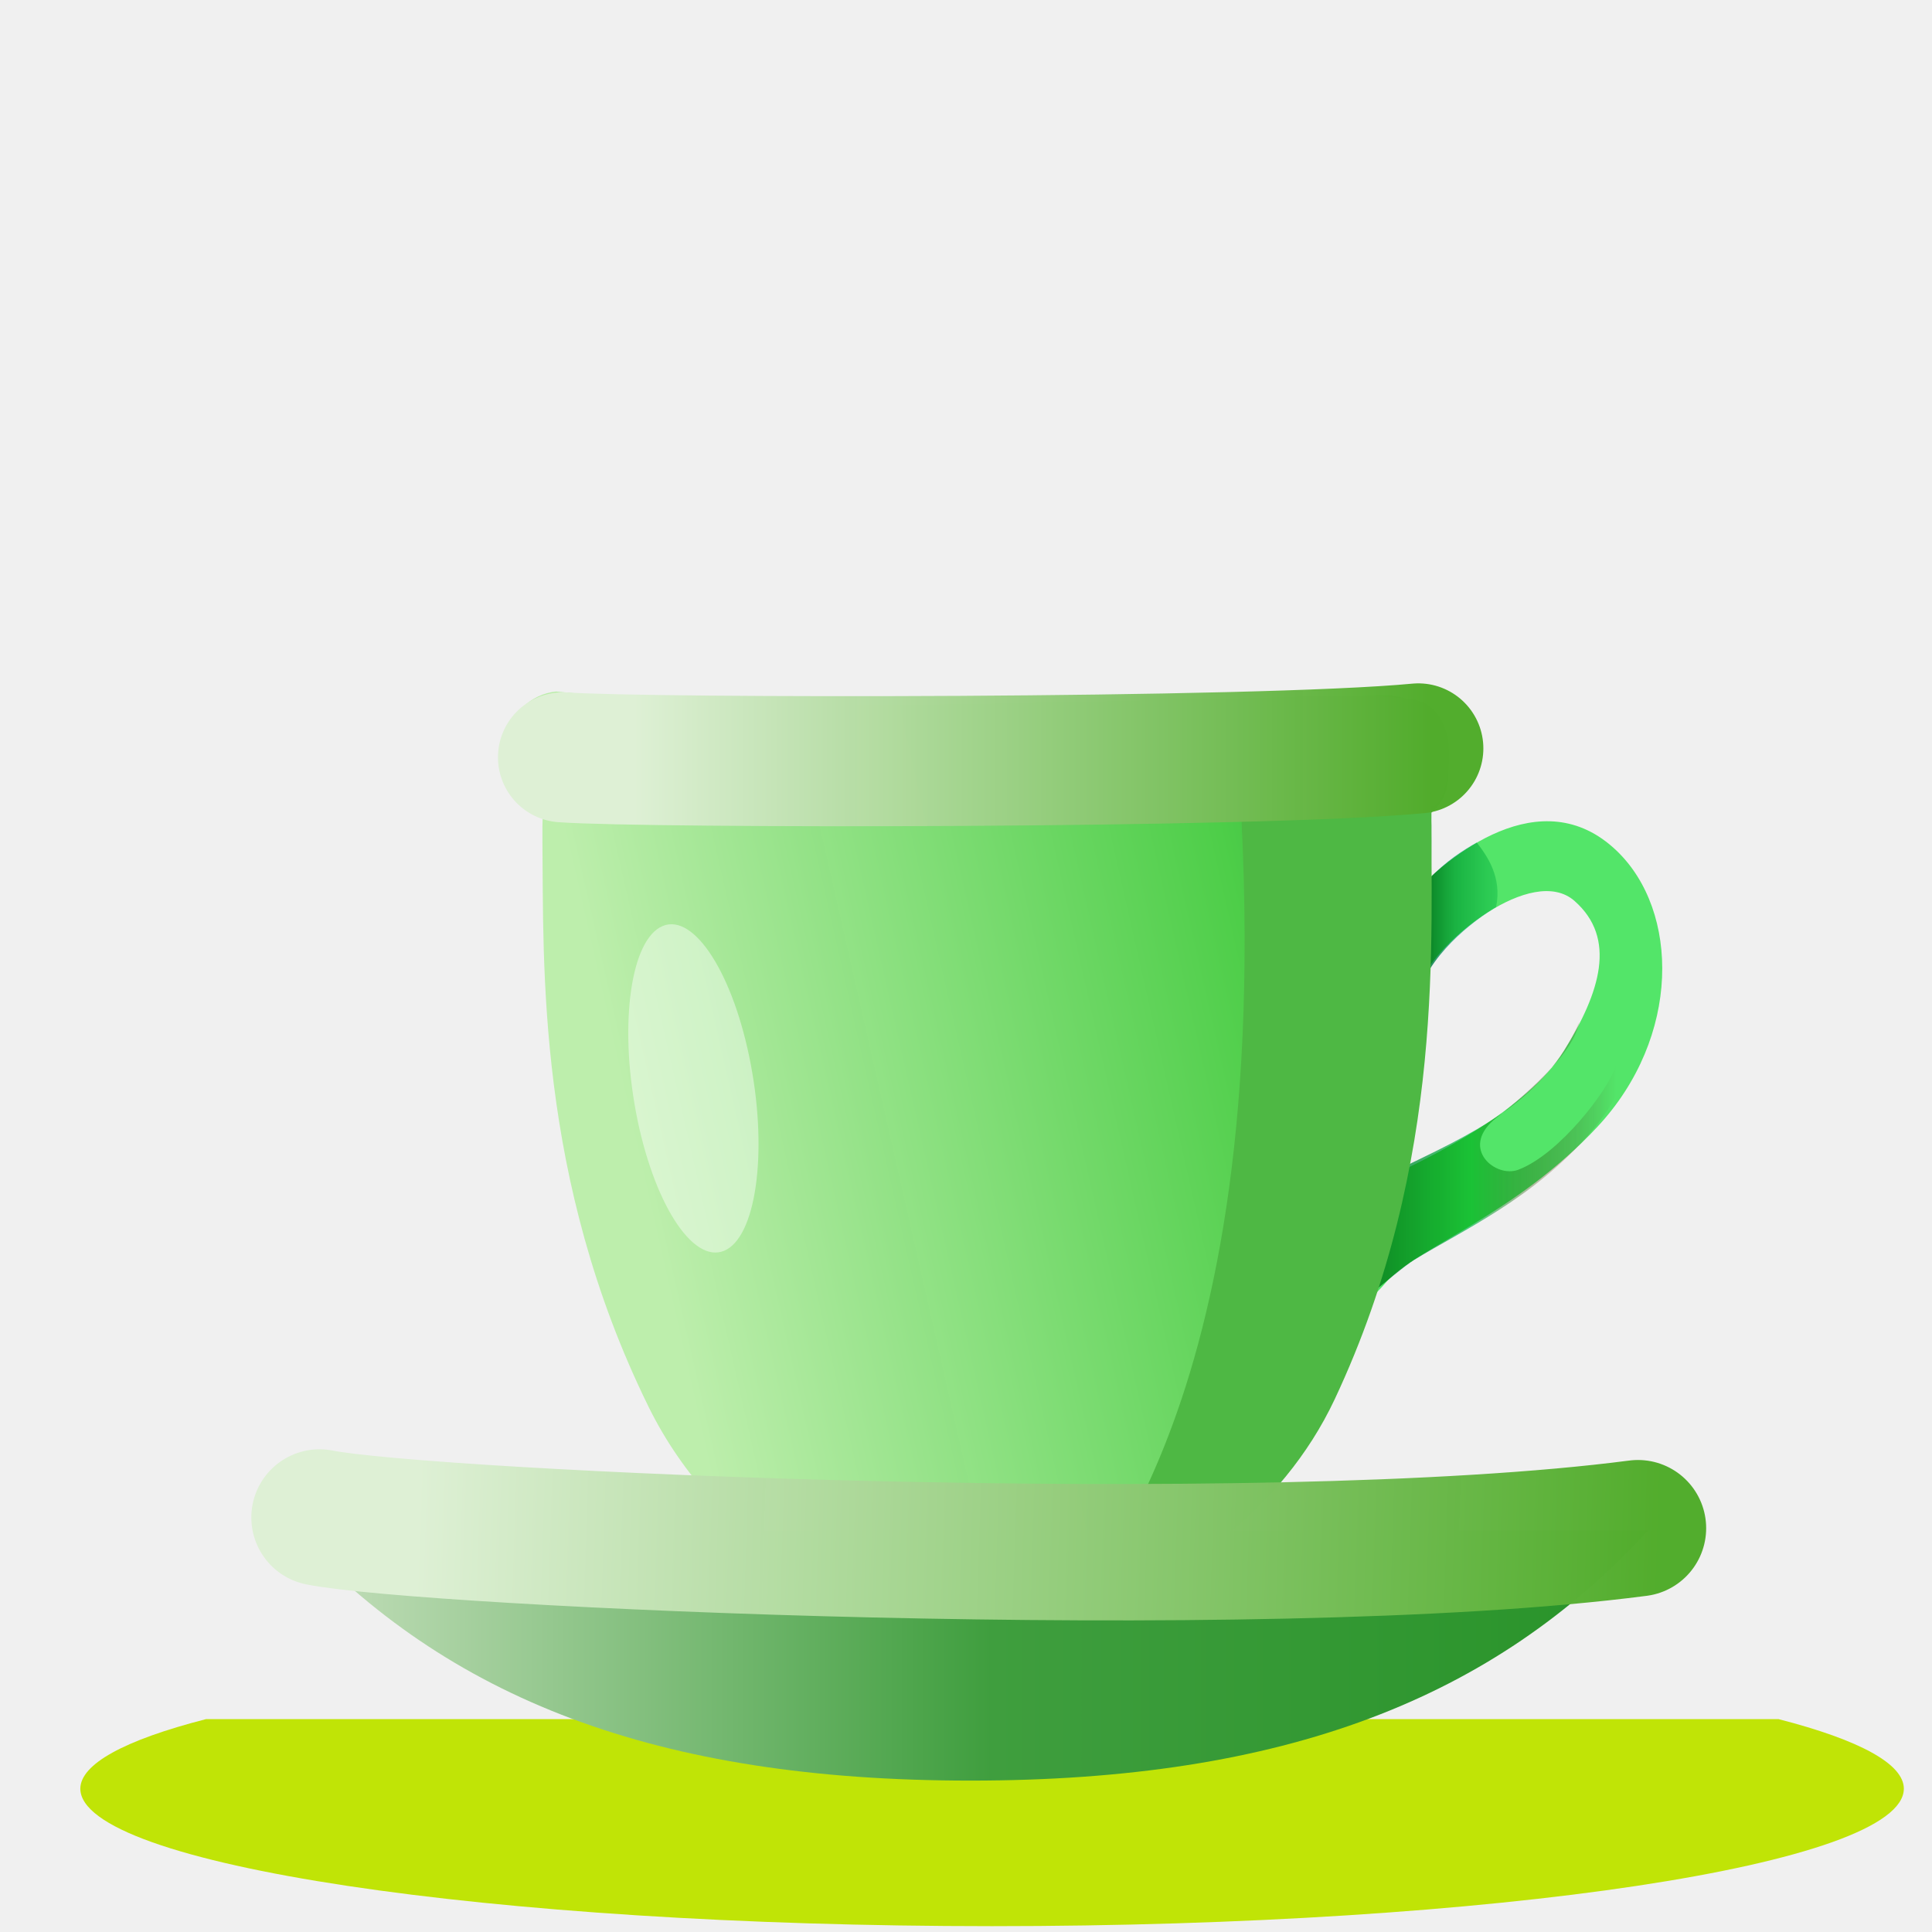
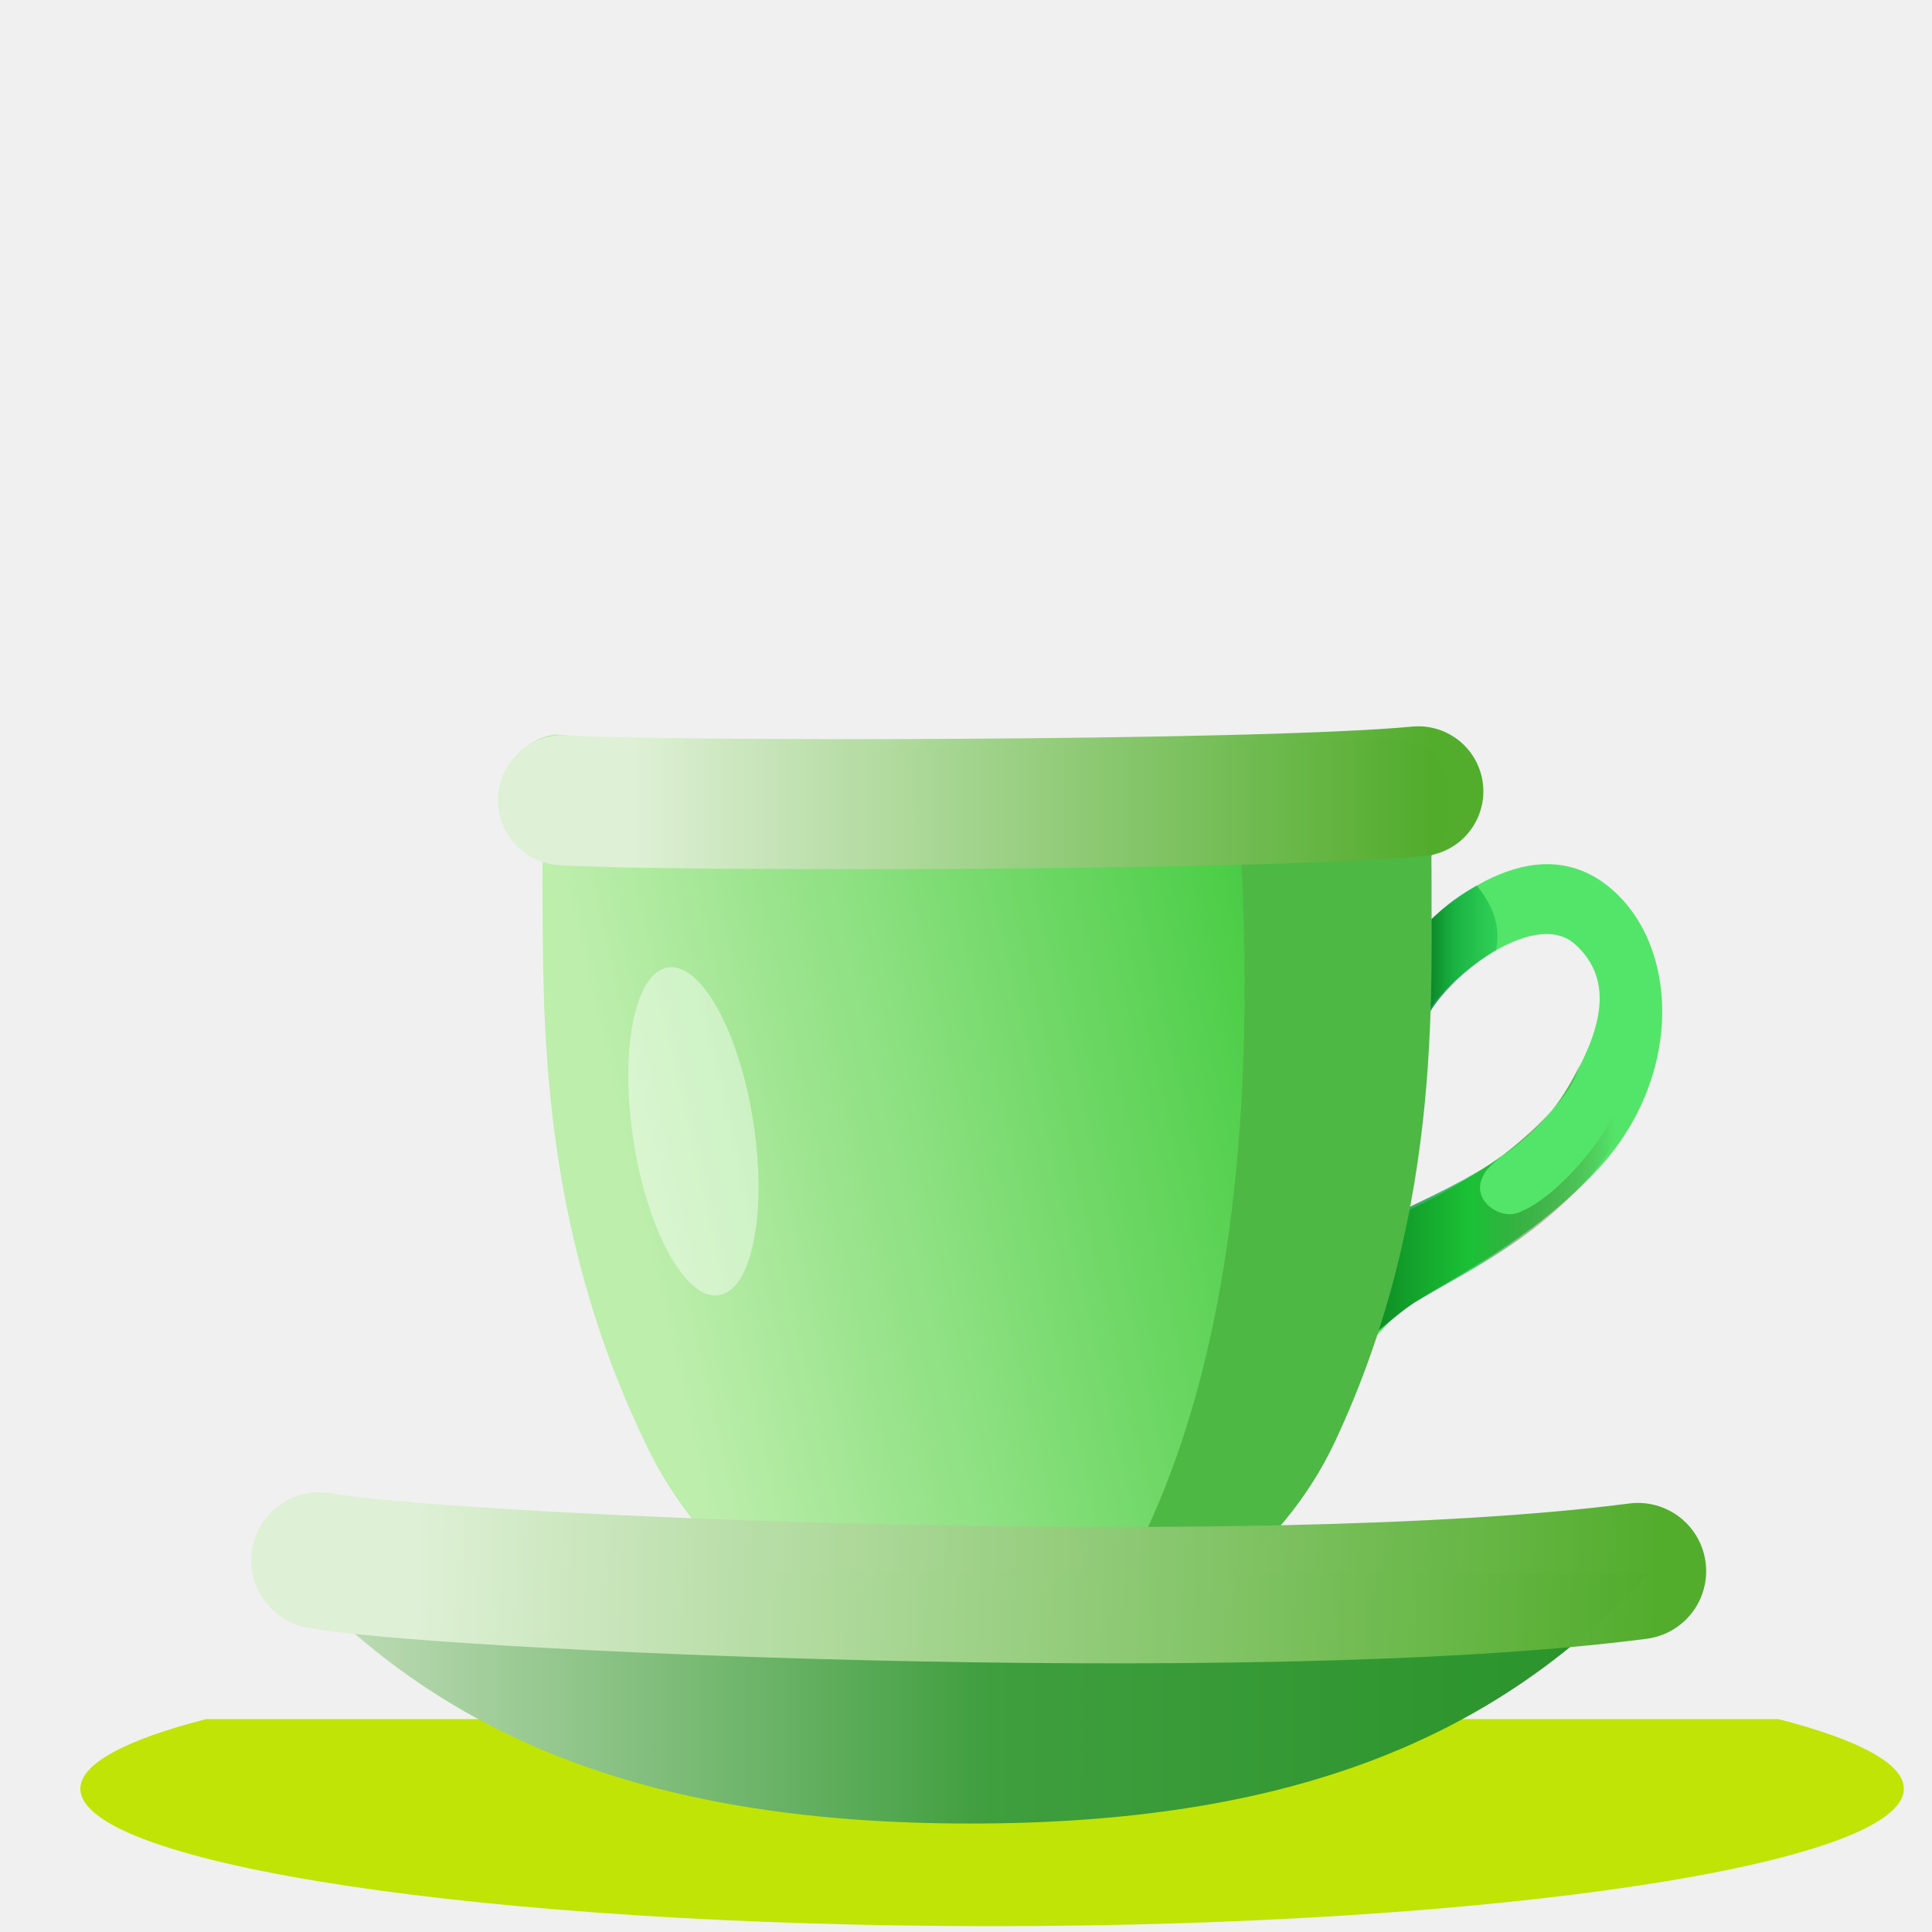
<svg xmlns="http://www.w3.org/2000/svg" xmlns:xlink="http://www.w3.org/1999/xlink" width="90" height="90" viewBox="0 0 23.812 23.812" version="1.1" id="svg2787" xml:space="preserve">
  <defs id="defs2784">
    <linearGradient id="linearGradient110291">
      <stop style="stop-color:#c7e0be;stop-opacity:1;" offset="0" id="stop110287" />
      <stop style="stop-color:#3f9e3e;stop-opacity:1;" offset="0.516" id="stop110295" />
      <stop style="stop-color:#289329;stop-opacity:1;" offset="1" id="stop110289" />
    </linearGradient>
    <linearGradient id="linearGradient38941">
      <stop style="stop-color:#000000;stop-opacity:1;" offset="0" id="stop38937" />
      <stop style="stop-color:#000000;stop-opacity:0;" offset="1" id="stop38939" />
    </linearGradient>
    <linearGradient id="linearGradient9308">
      <stop style="stop-color:#a9ed91;stop-opacity:1;" offset="0" id="stop9306" />
      <stop style="stop-color:#377624;stop-opacity:0.998;" offset="1" id="stop9304" />
    </linearGradient>
    <linearGradient id="linearGradient116948">
      <stop style="stop-color:#def0d5;stop-opacity:1;" offset="0" id="stop116944" />
      <stop style="stop-color:#51ac2b;stop-opacity:0.993;" offset="1" id="stop116946" />
    </linearGradient>
    <linearGradient id="linearGradient108022">
      <stop style="stop-color:#bdeeac;stop-opacity:1;" offset="0.043" id="stop108016" />
      <stop style="stop-color:#4dce48;stop-opacity:0.995;" offset="0.738" id="stop108018" />
      <stop style="stop-color:#2aa839;stop-opacity:0.996;" offset="0.967" id="stop108020" />
    </linearGradient>
    <linearGradient id="linearGradient98243">
      <stop style="stop-color:#16a200;stop-opacity:0.998;" offset="0" id="stop98241" />
      <stop style="stop-color:#dbffa5;stop-opacity:1;" offset="1" id="stop98239" />
    </linearGradient>
    <linearGradient id="linearGradient98115">
      <stop style="stop-color:#a3ef8c;stop-opacity:1;" offset="0" id="stop98111" />
      <stop style="stop-color:#3fbb25;stop-opacity:1;" offset="1" id="stop98113" />
    </linearGradient>
    <linearGradient xlink:href="#linearGradient29522" id="linearGradient31309" gradientUnits="userSpaceOnUse" gradientTransform="matrix(0.7932409,-0.6089079,0.7932409,0.6089079,4.892518,-8.867114)" x1="14.228" y1="-29.19" x2="3.659" y2="-18.62" />
    <linearGradient id="linearGradient29522">
      <stop style="stop-color:#d4a125;stop-opacity:1;" offset="0" id="stop29518" />
      <stop style="stop-color:#edd495;stop-opacity:1;" offset="1" id="stop29520" />
    </linearGradient>
    <linearGradient xlink:href="#linearGradient29522" id="linearGradient31385" gradientUnits="userSpaceOnUse" gradientTransform="matrix(-0.7932409,-0.6089079,-0.7932409,0.6089079,5.107999,-8.867114)" x1="14.228" y1="-29.19" x2="3.659" y2="-18.62" />
    <linearGradient xlink:href="#linearGradient29522" id="linearGradient29605" gradientUnits="userSpaceOnUse" gradientTransform="matrix(0.8001375,-0.6190755,0.8001375,0.6190755,17.50946,-0.3688092)" x1="14.228" y1="-29.19" x2="3.659" y2="-18.62" />
    <linearGradient id="linearGradient21068">
      <stop style="stop-color:#19723e;stop-opacity:1;" offset="0" id="stop21062" />
      <stop style="stop-color:#2dcf67;stop-opacity:0.824;" offset="0.515" id="stop21064" />
      <stop style="stop-color:#cf2d2d;stop-opacity:0;" offset="1" id="stop21066" />
    </linearGradient>
    <linearGradient id="linearGradient21076">
      <stop style="stop-color:#1e884f;stop-opacity:1;" offset="0.038" id="stop21070" />
      <stop style="stop-color:#17b682;stop-opacity:0.749;" offset="0.455" id="stop21072" />
      <stop style="stop-color:#69dec4;stop-opacity:0.7;" offset="1" id="stop21074" />
    </linearGradient>
    <linearGradient id="linearGradient10987">
      <stop style="stop-color:#b6fed6;stop-opacity:0.998;" offset="0" id="stop10985" />
      <stop style="stop-color:#01ee75;stop-opacity:1;" offset="1" id="stop10983" />
    </linearGradient>
    <linearGradient id="linearGradient25653">
      <stop style="stop-color:#2aa517;stop-opacity:1;" offset="0" id="stop25649" />
      <stop style="stop-color:#168c26;stop-opacity:0.998;" offset="1" id="stop25651" />
    </linearGradient>
    <linearGradient id="linearGradient25665">
      <stop style="stop-color:#fffdfd;stop-opacity:1;" offset="0" id="stop25661" />
      <stop style="stop-color:#cdcdcd;stop-opacity:1;" offset="1" id="stop25663" />
    </linearGradient>
    <linearGradient xlink:href="#linearGradient21068" id="linearGradient24354" gradientUnits="userSpaceOnUse" gradientTransform="matrix(0.8520488,0,0,0.8945853,-0.739344,-1.340035)" x1="22.327" y1="17.517" x2="28.831" y2="17.517" />
    <linearGradient xlink:href="#linearGradient21076" id="linearGradient24356" gradientUnits="userSpaceOnUse" gradientTransform="matrix(0.8520488,0,0,0.8945853,-0.739344,-1.340035)" x1="24.563" y1="12.671" x2="26.244" y2="12.671" />
    <linearGradient xlink:href="#linearGradient98115" id="linearGradient98117" x1="1.156" y1="19.251" x2="23.559" y2="19.251" gradientUnits="userSpaceOnUse" gradientTransform="matrix(0.7579172,0,0,0.7579172,-21.58002,17.94248)" />
    <linearGradient xlink:href="#linearGradient98243" id="linearGradient98211" gradientUnits="userSpaceOnUse" gradientTransform="matrix(-0.1623202,0,0,0.1354519,24.69488,24.75086)" x1="236.925" y1="58.199" x2="274.217" y2="58.199" />
    <linearGradient xlink:href="#linearGradient108022" id="linearGradient108013" gradientUnits="userSpaceOnUse" x1="5.924" y1="9.743" x2="19.575" y2="9.743" gradientTransform="matrix(0.7490615,0,-0.178263,-0.7579172,-20.55004,18.51693)" />
    <linearGradient xlink:href="#linearGradient116948" id="linearGradient115056" gradientUnits="userSpaceOnUse" gradientTransform="matrix(1.202761,0,0,-0.7476925,-3.169369,25.51412)" x1="6.919" y1="9.651" x2="19.633" y2="9.393" />
    <radialGradient xlink:href="#linearGradient10987" id="radialGradient10989-8" cx="182.714" cy="129.24" fx="182.714" fy="129.24" r="73.186" gradientTransform="matrix(0.1105985,-0.00243631,8.5512011e-4,0.03775991,-10.70803,16.37947)" gradientUnits="userSpaceOnUse" />
    <linearGradient xlink:href="#linearGradient21068" id="linearGradient24354-0" gradientUnits="userSpaceOnUse" gradientTransform="matrix(0.8520488,0,0,0.8945853,-0.739344,-1.340035)" x1="22.327" y1="17.517" x2="28.831" y2="17.517" />
    <linearGradient xlink:href="#linearGradient21076" id="linearGradient24356-7" gradientUnits="userSpaceOnUse" gradientTransform="matrix(0.8520488,0,0,0.8945853,-0.739344,-1.340035)" x1="24.563" y1="12.671" x2="26.244" y2="12.671" />
    <linearGradient xlink:href="#linearGradient38941" id="linearGradient38943-6" x1="6.512" y1="11.435" x2="17.422" y2="11.435" gradientUnits="userSpaceOnUse" />
    <linearGradient xlink:href="#linearGradient9308" id="linearGradient105859" gradientUnits="userSpaceOnUse" gradientTransform="matrix(0.7579172,0,0,1.009448,2.567751,0.03976765)" x1="2.53" y1="21.626" x2="21.87" y2="21.626" />
    <linearGradient xlink:href="#linearGradient98115" id="linearGradient105861" gradientUnits="userSpaceOnUse" gradientTransform="matrix(0.7579172,0,0,0.7579172,2.543422,4.81806)" x1="1.156" y1="19.251" x2="23.559" y2="19.251" />
    <linearGradient xlink:href="#linearGradient25653" id="linearGradient105863" gradientUnits="userSpaceOnUse" gradientTransform="matrix(0.1476555,0,0,0.1354519,-20.92782,11.61265)" x1="236.925" y1="58.199" x2="274.217" y2="58.199" />
    <linearGradient xlink:href="#linearGradient98243" id="linearGradient105865" gradientUnits="userSpaceOnUse" gradientTransform="matrix(-0.1623202,0,0,0.1354519,48.81832,11.62644)" x1="236.925" y1="58.199" x2="274.217" y2="58.199" />
    <linearGradient xlink:href="#linearGradient25665" id="linearGradient105867" gradientUnits="userSpaceOnUse" gradientTransform="matrix(0.1476532,0,0,0.06219728,-20.64977,16.15945)" x1="175.371" y1="67.037" x2="264.754" y2="67.037" />
    <linearGradient xlink:href="#linearGradient108022" id="linearGradient105869" gradientUnits="userSpaceOnUse" gradientTransform="matrix(0.7490615,0,-0.178263,-0.7579172,4.332758,19.20512)" x1="5.924" y1="9.743" x2="19.575" y2="9.743" />
    <linearGradient xlink:href="#linearGradient116948" id="linearGradient105871" gradientUnits="userSpaceOnUse" gradientTransform="matrix(0.7444445,0,0,-0.8386065,2.503005,19.31241)" x1="5.767" y1="9.393" x2="19.633" y2="9.393" />
    <linearGradient xlink:href="#linearGradient9308" id="linearGradient106025" gradientUnits="userSpaceOnUse" gradientTransform="matrix(0.7579172,0,0,1.009448,4.776162,7.340446)" x1="2.53" y1="21.626" x2="21.87" y2="21.626" />
    <linearGradient xlink:href="#linearGradient110291" id="linearGradient110293" x1="4.54" y1="20.983" x2="19.198" y2="20.983" gradientUnits="userSpaceOnUse" gradientTransform="matrix(1.139734,0,0,1.178852,-1.567032,-4.331143)" />
    <linearGradient xlink:href="#linearGradient116948" id="linearGradient111175" gradientUnits="userSpaceOnUse" gradientTransform="matrix(0.7727344,-0.0145446,-0.01622726,-1.057527,2.619185,18.95387)" x1="6.919" y1="9.651" x2="19.633" y2="9.393" />
  </defs>
  <g id="layer1">
    <g id="g117847" transform="translate(-85.68201,-18.42902)">
      <path id="rect29651" style="fill:#b89644;fill-opacity:1;fill-rule:evenodd;stroke-width:0.253" d="m -35.605,27.319 c -0.493,-1e-6 -0.985,0.145 -1.362,0.435 l -11.147,8.557 h 0.002 V 52.708 h 25.015 V 36.311 h 0.002 L -34.243,27.754 c -0.377,-0.29 -0.87,-0.435 -1.363,-0.435 z" />
      <rect style="mix-blend-mode:multiply;fill:#ddd3d3;fill-opacity:1;fill-rule:evenodd;stroke-width:0.259" id="rect31549-1" width="22.808" height="19.408" x="-46.973" y="31.063" />
      <rect style="fill:#ffffff;fill-rule:evenodd;stroke-width:0.265" id="rect31549" width="22.101" height="20.893" x="-46.656" y="31.253" />
      <text xml:space="preserve" style="font-style:normal;font-weight:normal;font-size:15.525px;line-height:1.25;font-family:sans-serif;fill:#000000;fill-opacity:1;stroke:none;stroke-width:0.243" x="-31.271" y="52.283" id="text33454" transform="matrix(0.9981024,0.2998089,-0.2238531,0.9346605,0,0)">
        <tspan id="tspan33452" style="font-style:normal;font-variant:normal;font-weight:bold;font-stretch:normal;font-size:15.525px;font-family:Amiri;-inkscape-font-specification:'Amiri Bold';fill:#ff2e2e;fill-opacity:1;stroke-width:0.243" x="-31.271" y="52.283">@</tspan>
      </text>
      <path id="path31562" style="mix-blend-mode:normal;fill:#c5a761;fill-opacity:1;stroke:#000000;stroke-width:0;stroke-linecap:butt;stroke-linejoin:miter;stroke-dasharray:none;stroke-opacity:1" d="m -24.548,36.496 -11.088,7.975 -11.019,-7.925 v 2.948 l 9.954,8.797 h 1.995 l -0.003,-0.05 h 0.208 l 9.953,-8.798 z" />
      <g id="g31560" transform="matrix(1,0,0,0.991651,-40.60526,66.98862)">
        <g id="g31553">
          <path id="rect29033-76-4" style="fill:url(#linearGradient31309);fill-opacity:1;fill-rule:evenodd;stroke-width:0.295" d="m -7.509,-30.936 v 16.535 c 0.453,10e-7 0.906,-0.133 1.253,-0.399 l 10.25,-7.868 -10.25,-7.868 c -0.347,-0.266 -0.8,-0.399 -1.253,-0.399 z" />
          <path id="rect29033-76-4-0" style="fill:url(#linearGradient31385);fill-opacity:1;fill-rule:evenodd;stroke-width:0.295" d="m 17.51,-30.936 v 16.535 c -0.453,10e-7 -0.906,-0.133 -1.253,-0.399 L 6.007,-22.668 16.257,-30.537 c 0.347,-0.266 0.8,-0.399 1.253,-0.399 z" />
        </g>
        <path id="rect29033-76-0" style="fill:#b89644;fill-opacity:1;fill-rule:evenodd;stroke-width:0.319" d="m 5,-23.668 c -0.473,-1e-6 -0.945,0.149 -1.307,0.448 l -10.696,8.82 H 17.003 L 6.307,-23.221 C 5.945,-23.519 5.473,-23.668 5,-23.668 Z" />
        <path id="rect29033-76" style="fill:url(#linearGradient29605);fill-opacity:1;fill-rule:evenodd;stroke-width:0.299" d="m 5,-22.806 c -0.457,-1e-6 -0.913,0.135 -1.264,0.406 l -10.339,8 H 16.603 L 6.264,-22.4 c -0.35,-0.271 -0.807,-0.406 -1.264,-0.406 z" />
      </g>
    </g>
    <path id="path59064-5" style="fill:#c0e406;fill-opacity:1;fill-rule:evenodd;stroke-width:0.421" d="M 2.54 21.188 A 11.238 1.695 0 0 0 0.99 22.045 A 11.238 1.695 0 0 0 12.227 23.74 A 11.238 1.695 0 0 0 23.465 22.045 A 11.238 1.695 0 0 0 21.92 21.188 L 2.54 21.188 z " />
    <ellipse style="fill:url(#linearGradient98117);fill-opacity:1;fill-rule:evenodd;stroke-width:0.036" id="path2228-4" cx="-12.214" cy="32.533" rx="8.49" ry="1.535" />
    <path style="fill:url(#linearGradient98211);fill-opacity:1;stroke:#e8e8e8;stroke-width:0;stroke-linecap:square;stroke-linejoin:round;stroke-miterlimit:8;stroke-dasharray:none;stroke-opacity:1;paint-order:fill markers stroke;stop-color:#000000" d="m -15.598,31.657 c 0,0 -3.981,0.33 -4.05,0.877 -0.048,0.378 1.618,1.211 4.767,1.021 2.396,-0.144 0.195,-0.677 0.195,-0.677 z" id="path25647-2" />
    <path id="path1298" style="color:#000000;fill:#75e469;fill-opacity:0.996;fill-rule:evenodd;stroke-width:0.207;-inkscape-stroke:none" d="m -4.151,32.057 c -0.503,0.663 -1.645,1.126 -2.755,1.322 -1.081,0.19 -2.995,0.32 -5.245,0.321 v -7.58e-4 c -0.009,0 -0.019,7.58e-4 -0.029,7.58e-4 -0.009,0 -0.019,-7.58e-4 -0.028,-7.58e-4 v 7.58e-4 c -2.246,-0.001 -3.641,-0.123 -5.263,-0.268 -0.945,-0.093 -2.807,-0.87 -2.843,-1.35 -0.124,0.025 -0.454,0.253 -0.389,0.619 0.178,0.992 0.97,1.594 2.185,1.791 2.113,0.343 4.362,0.467 6.29,0.467 1.928,0 4.197,0.043 6.276,-0.785 1.339,-0.533 2.058,-0.987 2.204,-1.556 0.097,-0.379 -0.28,-0.537 -0.404,-0.562 z" />
    <path style="fill:none;fill-opacity:1;stroke:#ffffff;stroke-width:0.482;stroke-linecap:round;stroke-linejoin:round;stroke-miterlimit:8;stroke-dasharray:none;stroke-opacity:1;paint-order:fill markers stroke;stop-color:#000000" d="m -20.364,32.527 c 0.089,0.372 1.772,1.383 7.675,1.436" id="path53716" />
-     <g id="g108605" transform="matrix(1.139734,0,0,1.178852,26.5795,-3.779769)">
-       <path id="rect101441-2" style="fill:url(#linearGradient108013);stroke:#9d9d9d;stroke-width:0;stroke-miterlimit:8;paint-order:fill markers stroke;stop-color:#000000" d="m -17.303,10.436 c -0.275,0.022 -0.538,0.251 -0.525,0.544 l 0.013,0.3 c 0.009,0.201 0.172,0.362 0.363,0.448 -0.003,0.077 -0.004,0.165 -0.003,0.272 0.014,1.294 -0.067,3.524 1.146,5.911 0.739,1.455 2.301,2.328 3.66,2.328 1.36,0 2.922,-0.873 3.661,-2.328 1.213,-2.387 1.132,-4.618 1.146,-5.911 0.001,-0.118 -2.04e-4,-0.214 -0.004,-0.295 0.113,-0.088 0.185,-0.219 0.186,-0.38 l 0.002,-0.338 c 0.002,-0.293 -0.345,-0.477 -0.629,-0.514 -4.051,0.07 -6.561,0.202 -9.015,-0.036 z" />
-       <g id="g29586" transform="matrix(0.5813394,0,0,0.5813394,-19.6917,6.947476)">
-         <path style="fill:#53e569;fill-opacity:1;stroke:#000000;stroke-width:0;stroke-linecap:butt;stroke-linejoin:miter;stroke-dasharray:none;stroke-opacity:1" d="m 20.031,9.659 c 0.645,-0.677 2.393,-2.095 3.798,-0.795 1.175,1.087 1.197,3.352 -0.353,4.962 -1.55,1.611 -3.393,2.177 -3.956,2.822 -0.564,0.644 -0.869,0.413 -1.038,0.208 -0.017,-1.262 0.457,-1.768 0.93,-2.05 1.014,-0.439 2.762,-1.288 3.438,-2.343 0.676,-1.054 0.986,-2.022 0.197,-2.695 -0.789,-0.673 -2.564,0.734 -2.874,1.466 -0.337,0.797 -0.754,-0.931 -0.197,-1.516 z" id="path66789-2-1-7" />
-         <path style="mix-blend-mode:multiply;fill:url(#linearGradient24354);fill-opacity:1;stroke:#000000;stroke-width:0;stroke-linecap:butt;stroke-linejoin:miter;stroke-dasharray:none;stroke-opacity:1" d="m 19.664,14.645 c 1.436,-0.675 2.805,-1.233 3.471,-2.701 -0.112,0.663 -1.377,1.591 -1.593,1.764 -0.618,0.523 0.039,1.045 0.455,0.895 0.764,-0.276 1.672,-1.432 1.811,-1.851 0.139,-0.418 0.426,0.188 -0.463,1.182 -1.064,1.189 -2.38,1.755 -3.28,2.288 -0.343,0.203 -1.374,1.134 -1.698,1.207 -0.18,0.041 -0.003,-0.019 0.003,-0.211 0.581,-1.892 0.005,-1.772 1.294,-2.572 z" id="path68033-3-0-8" />
-         <path style="mix-blend-mode:multiply;fill:url(#linearGradient24356);fill-opacity:1;stroke:#000000;stroke-width:0;stroke-linecap:butt;stroke-linejoin:miter;stroke-dasharray:none;stroke-opacity:1" d="m 21.227,8.716 c 0.193,0.241 0.475,0.622 0.36,1.163 0,0 -0.905,0.501 -1.32,1.261 -0.183,0.335 -0.138,-1.19 0.052,-1.752 0.366,-0.359 0.642,-0.523 0.908,-0.671 z" id="path68035-7-4-7" />
-       </g>
-       <ellipse style="fill:#ffffff;fill-opacity:0.434;fill-rule:evenodd;stroke-width:0.242" id="path105169" cx="-18.656" cy="7.789" rx="0.669" ry="1.73" transform="matrix(0.9282051,-0.372069,0.191838,0.9814266,0,0)" />
-       <path id="path16745-9" style="fill:#4eb844;fill-opacity:1;stroke:#0e0e0e;stroke-width:0;stroke-linecap:square;stroke-linejoin:round;stroke-miterlimit:8;stroke-dasharray:none;stroke-opacity:1;paint-order:fill markers stroke;stop-color:#000000" d="m -8.057,10.516 c -0.562,-0.076 -1.719,-0.007 -1.93,0.004 0.675,7.183 -1.587,9.124 -1.717,9.587 1.082,-0.308 2.245,-1.095 2.817,-2.272 1.213,-2.496 1.032,-4.855 1.046,-6.207 0.161,0.097 0.421,-1.025 -0.216,-1.112 z" />
-     </g>
    <path style="fill:#53fab0;fill-opacity:0.996;stroke:#ffffff;stroke-width:0.482;stroke-linecap:round;stroke-linejoin:round;stroke-miterlimit:8;stroke-dasharray:none;stroke-opacity:1;paint-order:fill markers stroke;stop-color:#000000" d="m -10.848,26.699 c 1.544,0.057 4.077,-0.037 5.684,-0.384" id="path58475" />
    <g id="g42458-0" transform="translate(-40.15664,-14.89424)">
      <path id="path2261-8" style="fill:url(#linearGradient105859);fill-opacity:1;fill-rule:evenodd;stroke-width:0.027" d="m 4.485,20.562 c 1.671,1.758 3.929,2.616 7.329,2.616 3.4,-5e-6 5.658,-0.858 7.329,-2.616 -2.181,0.951 -4.878,0.814 -7.329,0.853 -2.45,-0.039 -5.148,0.098 -7.329,-0.853 z" />
      <ellipse style="fill:url(#linearGradient105861);fill-opacity:1;fill-rule:evenodd;stroke-width:0.036" id="path2228-4-7" cx="11.909" cy="19.409" rx="8.49" ry="1.535" />
      <path style="fill:url(#radialGradient10989-8);fill-opacity:1;fill-rule:evenodd;stroke-width:0.035" id="path2228-0" d="m 19.96,19.456 a 8.096,1.097 0 0 1 -0.019,0.076 l -8.077,-0.076 z" />
      <path style="fill:url(#linearGradient105863);fill-opacity:1;stroke:#e8e8e8;stroke-width:0;stroke-linecap:square;stroke-linejoin:round;stroke-miterlimit:8;stroke-dasharray:none;stroke-opacity:1;paint-order:fill markers stroke;stop-color:#000000" d="m 15.725,18.519 c 0,0 3.621,0.33 3.684,0.877 0.043,0.378 -1.471,1.211 -4.336,1.021 -2.18,-0.144 -0.177,-0.677 -0.177,-0.677 z" id="path25647-29" />
      <path style="fill:url(#linearGradient105865);fill-opacity:1;stroke:#e8e8e8;stroke-width:0;stroke-linecap:square;stroke-linejoin:round;stroke-miterlimit:8;stroke-dasharray:none;stroke-opacity:1;paint-order:fill markers stroke;stop-color:#000000" d="m 8.525,18.533 c 0,0 -3.981,0.33 -4.05,0.877 -0.048,0.378 1.618,1.211 4.767,1.021 2.396,-0.144 0.195,-0.677 0.195,-0.677 z" id="path25647-2-6" />
      <ellipse style="fill:url(#linearGradient105867);fill-opacity:1;fill-rule:evenodd;stroke-width:0.039" id="path25659-5" cx="11.843" cy="20.329" rx="6.599" ry="0.862" />
      <path id="rect101441-2-9" style="fill:url(#linearGradient105869);stroke:#9d9d9d;stroke-width:0;stroke-miterlimit:8;paint-order:fill markers stroke;stop-color:#000000" d="m 12.431,10.887 c -1.691,-0.004 -3.281,0.109 -4.851,0.237 -0.275,0.022 -0.538,0.251 -0.525,0.544 l 0.013,0.3 c 0.009,0.201 0.172,0.362 0.363,0.448 -0.003,0.077 -0.004,0.165 -0.003,0.272 0.014,1.294 -0.067,3.524 1.146,5.911 0.739,1.455 2.301,2.328 3.66,2.328 1.36,0 2.922,-0.873 3.661,-2.328 1.213,-2.387 1.132,-4.618 1.146,-5.911 0.001,-0.118 -2.04e-4,-0.214 -0.004,-0.295 0.113,-0.088 0.185,-0.219 0.186,-0.38 l 0.002,-0.338 c 0.002,-0.293 -0.345,-0.477 -0.629,-0.514 -1.474,-0.195 -2.85,-0.27 -4.165,-0.273 z" />
      <g id="g29586-3" transform="matrix(0.5813394,0,0,0.5813394,5.191094,7.635667)">
        <path style="fill:#53e569;fill-opacity:1;stroke:#000000;stroke-width:0;stroke-linecap:butt;stroke-linejoin:miter;stroke-dasharray:none;stroke-opacity:1" d="m 20.031,9.659 c 0.645,-0.677 2.393,-2.095 3.798,-0.795 1.175,1.087 1.197,3.352 -0.353,4.962 -1.55,1.611 -3.393,2.177 -3.956,2.822 -0.564,0.644 -0.869,0.413 -1.038,0.208 -0.017,-1.262 0.457,-1.768 0.93,-2.05 1.014,-0.439 2.762,-1.288 3.438,-2.343 0.676,-1.054 0.986,-2.022 0.197,-2.695 -0.789,-0.673 -2.564,0.734 -2.874,1.466 -0.337,0.797 -0.754,-0.931 -0.197,-1.516 z" id="path66789-2-1-7-1" />
        <path style="mix-blend-mode:multiply;fill:url(#linearGradient24354-0);fill-opacity:1;stroke:#000000;stroke-width:0;stroke-linecap:butt;stroke-linejoin:miter;stroke-dasharray:none;stroke-opacity:1" d="m 19.664,14.645 c 1.436,-0.675 2.858,-1.318 3.471,-2.701 0.359,-0.879 0.635,-0.961 0.296,0.169 -0.339,1.13 -0.737,1.548 -1.355,2.071 -0.618,0.523 -0.757,0.858 -0.08,0.418 0.677,-0.439 1.672,-1.432 1.811,-1.851 0.139,-0.418 0.426,0.188 -0.463,1.182 -1.064,1.189 -2.38,1.755 -3.28,2.288 -0.343,0.203 -1.374,1.134 -1.698,1.207 -0.18,0.041 -0.003,-0.019 0.003,-0.211 0.581,-1.892 0.005,-1.772 1.294,-2.572 z" id="path68033-3-0-8-4" />
        <path style="mix-blend-mode:multiply;fill:url(#linearGradient24356-7);fill-opacity:1;stroke:#000000;stroke-width:0;stroke-linecap:butt;stroke-linejoin:miter;stroke-dasharray:none;stroke-opacity:1" d="m 21.227,8.716 c 0.193,0.241 0.475,0.622 0.36,1.163 0,0 -0.905,0.501 -1.32,1.261 -0.183,0.335 -0.138,-1.19 0.052,-1.752 0.366,-0.359 0.642,-0.523 0.908,-0.671 z" id="path68035-7-4-7-3" />
      </g>
      <path id="path1298-5" style="color:#000000;fill:#75e469;fill-opacity:0.996;fill-rule:evenodd;stroke-width:0.207;-inkscape-stroke:none" d="m 19.973,18.932 c -0.503,0.663 -1.645,1.126 -2.755,1.322 -1.081,0.19 -2.995,0.32 -5.245,0.321 v -7.58e-4 c -0.009,0 -0.019,7.58e-4 -0.029,7.58e-4 -0.009,0 -0.019,-7.58e-4 -0.028,-7.58e-4 v 7.58e-4 C 9.671,20.574 8.276,20.452 6.654,20.308 5.709,20.215 3.846,19.437 3.81,18.958 c -0.124,0.025 -0.454,0.253 -0.389,0.619 0.178,0.992 0.97,1.594 2.185,1.791 2.113,0.343 4.362,0.467 6.29,0.467 1.928,0 4.197,0.043 6.276,-0.785 1.339,-0.533 2.058,-0.987 2.204,-1.556 0.097,-0.379 -0.28,-0.537 -0.404,-0.562 z" />
      <path style="fill:none;fill-opacity:1;stroke:#ffffff;stroke-width:0.482;stroke-linecap:round;stroke-linejoin:round;stroke-miterlimit:8;stroke-dasharray:none;stroke-opacity:1;paint-order:fill markers stroke;stop-color:#000000" d="m 3.759,19.403 c 0.089,0.372 1.772,1.383 7.675,1.436" id="path53716-8" />
      <ellipse style="fill:#ffffff;fill-opacity:0.434;fill-rule:evenodd;stroke-width:0.242" id="path105169-4" cx="6.069" cy="17.864" rx="0.669" ry="1.73" transform="matrix(0.9282051,-0.372069,0.191838,0.9814266,0,0)" />
      <path style="fill:url(#linearGradient38943-6);fill-opacity:1;stroke:url(#linearGradient105871);stroke-width:1.401;stroke-linecap:round;stroke-miterlimit:8;stroke-dasharray:none;stroke-opacity:1;paint-order:fill markers stroke;stop-color:#000000" d="m 7.206,11.63 c -0.136,-0.411 3.545,-0.388 4.407,-0.388 0.862,0 5.371,-0.041 5.097,0.361" id="path112163-1-1" />
      <path id="path16745-9-0" style="fill:#4eb844;fill-opacity:1;stroke:#0e0e0e;stroke-width:0;stroke-linecap:square;stroke-linejoin:round;stroke-miterlimit:8;stroke-dasharray:none;stroke-opacity:1;paint-order:fill markers stroke;stop-color:#000000" d="m 16.935,11.644 c -0.055,-0.003 -0.127,0.082 -0.209,0.148 -0.245,0.196 -0.768,0.224 -1.192,0.249 -0.512,0.03 -0.005,0.052 -0.462,0.068 0.675,7.183 -1.765,8.225 -1.895,8.687 1.082,-0.308 2.245,-1.095 2.817,-2.272 1.213,-2.496 1.032,-4.855 1.046,-6.207 0.005,-0.521 -0.036,-0.669 -0.106,-0.673 z" />
      <ellipse style="fill:#4eb844;fill-opacity:1;fill-rule:evenodd;stroke-width:0.201" id="path20941-2" cx="16.48" cy="11.661" rx="0.953" ry="0.927" />
      <path style="fill:none;fill-opacity:1;stroke:#ffffff;stroke-width:0.834;stroke-linecap:round;stroke-linejoin:round;stroke-miterlimit:8;stroke-dasharray:none;stroke-opacity:1;paint-order:fill markers stroke;stop-color:#000000" d="m 7.089,11.481 c 0.428,0.457 9.013,0.429 9.425,0" id="path11234-4" />
      <path style="fill:#53fab0;fill-opacity:0.996;stroke:#ffffff;stroke-width:0.482;stroke-linecap:round;stroke-linejoin:round;stroke-miterlimit:8;stroke-dasharray:none;stroke-opacity:1;paint-order:fill markers stroke;stop-color:#000000" d="m 11.434,20.839 c 1.544,0.057 4.077,-0.037 5.684,-0.384" id="path58475-5" />
    </g>
-     <path id="path105989" style="fill:url(#linearGradient110293);fill-opacity:1;stroke:none;stroke-width:0;stroke-linecap:round;stroke-linejoin:round;stroke-miterlimit:8;stroke-dasharray:none;stroke-opacity:0.444;paint-order:fill markers stroke;stop-color:#000000" d="m 3.607,18.863 c 1.904,2.072 4.478,3.083 8.353,3.083 3.875,-6e-6 6.449,-1.011 8.353,-3.083 z" />
    <path id="path2261-2" style="fill:url(#linearGradient106025);fill-opacity:1;fill-rule:evenodd;stroke-width:0.027" d="m 6.694,27.863 c 1.671,1.758 3.929,2.616 7.329,2.616 3.4,-5e-6 5.658,-0.858 7.329,-2.616 -2.181,0.951 -4.878,0.814 -7.329,0.853 -2.45,-0.039 -5.148,0.098 -7.329,-0.853 z" />
-     <path style="fill:none;fill-opacity:1;stroke:url(#linearGradient115056);stroke-width:1.681;stroke-linecap:round;stroke-miterlimit:8;stroke-dasharray:none;stroke-opacity:1;paint-order:fill markers stroke;stop-color:#000000" d="M 3.938,18.703 C 5.209,18.96 15.486,19.448 20.188,18.835" id="path112163-1" />
-     <path style="fill:none;fill-opacity:1;stroke:url(#linearGradient111175);stroke-width:1.603;stroke-linecap:round;stroke-miterlimit:8;stroke-dasharray:none;stroke-opacity:1;paint-order:fill markers stroke;stop-color:#000000" d="M 6.939,9.334 C 7.954,9.408 15.478,9.414 17.481,9.224" id="path112163-1-6" />
+     <g id="g114072" transform="translate(0,0.5291667)">
+       <g id="g108605" transform="matrix(1.139734,0,0,1.178852,26.5795,-3.779769)">
+         <path id="rect101441-2" style="fill:url(#linearGradient108013);stroke:#9d9d9d;stroke-width:0;stroke-miterlimit:8;paint-order:fill markers stroke;stop-color:#000000" d="m -17.303,10.436 c -0.275,0.022 -0.538,0.251 -0.525,0.544 l 0.013,0.3 c 0.009,0.201 0.172,0.362 0.363,0.448 -0.003,0.077 -0.004,0.165 -0.003,0.272 0.014,1.294 -0.067,3.524 1.146,5.911 0.739,1.455 2.301,2.328 3.66,2.328 1.36,0 2.922,-0.873 3.661,-2.328 1.213,-2.387 1.132,-4.618 1.146,-5.911 0.001,-0.118 -2.04e-4,-0.214 -0.004,-0.295 0.113,-0.088 0.185,-0.219 0.186,-0.38 l 0.002,-0.338 c 0.002,-0.293 -0.345,-0.477 -0.629,-0.514 -4.051,0.07 -6.561,0.202 -9.015,-0.036 z" />
+         <g id="g29586" transform="matrix(0.5813394,0,0,0.5813394,-19.6917,6.947476)">
+           <path style="fill:#53e569;fill-opacity:1;stroke:#000000;stroke-width:0;stroke-linecap:butt;stroke-linejoin:miter;stroke-dasharray:none;stroke-opacity:1" d="m 20.031,9.659 c 0.645,-0.677 2.393,-2.095 3.798,-0.795 1.175,1.087 1.197,3.352 -0.353,4.962 -1.55,1.611 -3.393,2.177 -3.956,2.822 -0.564,0.644 -0.869,0.413 -1.038,0.208 -0.017,-1.262 0.457,-1.768 0.93,-2.05 1.014,-0.439 2.762,-1.288 3.438,-2.343 0.676,-1.054 0.986,-2.022 0.197,-2.695 -0.789,-0.673 -2.564,0.734 -2.874,1.466 -0.337,0.797 -0.754,-0.931 -0.197,-1.516 z" id="path66789-2-1-7" />
+           <path style="mix-blend-mode:multiply;fill:url(#linearGradient24354);fill-opacity:1;stroke:#000000;stroke-width:0;stroke-linecap:butt;stroke-linejoin:miter;stroke-dasharray:none;stroke-opacity:1" d="m 19.664,14.645 c 1.436,-0.675 2.805,-1.233 3.471,-2.701 -0.112,0.663 -1.377,1.591 -1.593,1.764 -0.618,0.523 0.039,1.045 0.455,0.895 0.764,-0.276 1.672,-1.432 1.811,-1.851 0.139,-0.418 0.426,0.188 -0.463,1.182 -1.064,1.189 -2.38,1.755 -3.28,2.288 -0.343,0.203 -1.374,1.134 -1.698,1.207 -0.18,0.041 -0.003,-0.019 0.003,-0.211 0.581,-1.892 0.005,-1.772 1.294,-2.572 z" id="path68033-3-0-8" />
+           <path style="mix-blend-mode:multiply;fill:url(#linearGradient24356);fill-opacity:1;stroke:#000000;stroke-width:0;stroke-linecap:butt;stroke-linejoin:miter;stroke-dasharray:none;stroke-opacity:1" d="m 21.227,8.716 c 0.193,0.241 0.475,0.622 0.36,1.163 0,0 -0.905,0.501 -1.32,1.261 -0.183,0.335 -0.138,-1.19 0.052,-1.752 0.366,-0.359 0.642,-0.523 0.908,-0.671 z" id="path68035-7-4-7" />
+         </g>
+         <ellipse style="fill:#ffffff;fill-opacity:0.434;fill-rule:evenodd;stroke-width:0.242" id="path105169" cx="-18.656" cy="7.789" rx="0.669" ry="1.73" transform="matrix(0.9282051,-0.372069,0.191838,0.9814266,0,0)" />
+         <path id="path16745-9" style="fill:#4eb844;fill-opacity:1;stroke:#0e0e0e;stroke-width:0;stroke-linecap:square;stroke-linejoin:round;stroke-miterlimit:8;stroke-dasharray:none;stroke-opacity:1;paint-order:fill markers stroke;stop-color:#000000" d="m -8.057,10.516 c -0.562,-0.076 -1.719,-0.007 -1.93,0.004 0.675,7.183 -1.587,9.124 -1.717,9.587 1.082,-0.308 2.245,-1.095 2.817,-2.272 1.213,-2.496 1.032,-4.855 1.046,-6.207 0.161,0.097 0.421,-1.025 -0.216,-1.112 z" />
+       </g>
+       <path id="path105989" style="fill:url(#linearGradient110293);fill-opacity:1;stroke:none;stroke-width:0;stroke-linecap:round;stroke-linejoin:round;stroke-miterlimit:8;stroke-dasharray:none;stroke-opacity:0.444;paint-order:fill markers stroke;stop-color:#000000" d="m 3.607,18.863 c 1.904,2.072 4.478,3.083 8.353,3.083 3.875,-6e-6 6.449,-1.011 8.353,-3.083 z" />
+       <path style="fill:none;fill-opacity:1;stroke:url(#linearGradient115056);stroke-width:1.681;stroke-linecap:round;stroke-miterlimit:8;stroke-dasharray:none;stroke-opacity:1;paint-order:fill markers stroke;stop-color:#000000" d="M 3.938,18.703 C 5.209,18.96 15.486,19.448 20.188,18.835" id="path112163-1" />
+       <path style="fill:none;fill-opacity:1;stroke:url(#linearGradient111175);stroke-width:1.603;stroke-linecap:round;stroke-miterlimit:8;stroke-dasharray:none;stroke-opacity:1;paint-order:fill markers stroke;stop-color:#000000" d="M 6.939,9.334 C 7.954,9.408 15.478,9.414 17.481,9.224" id="path112163-1-6" />
+     </g>
  </g>
</svg>
